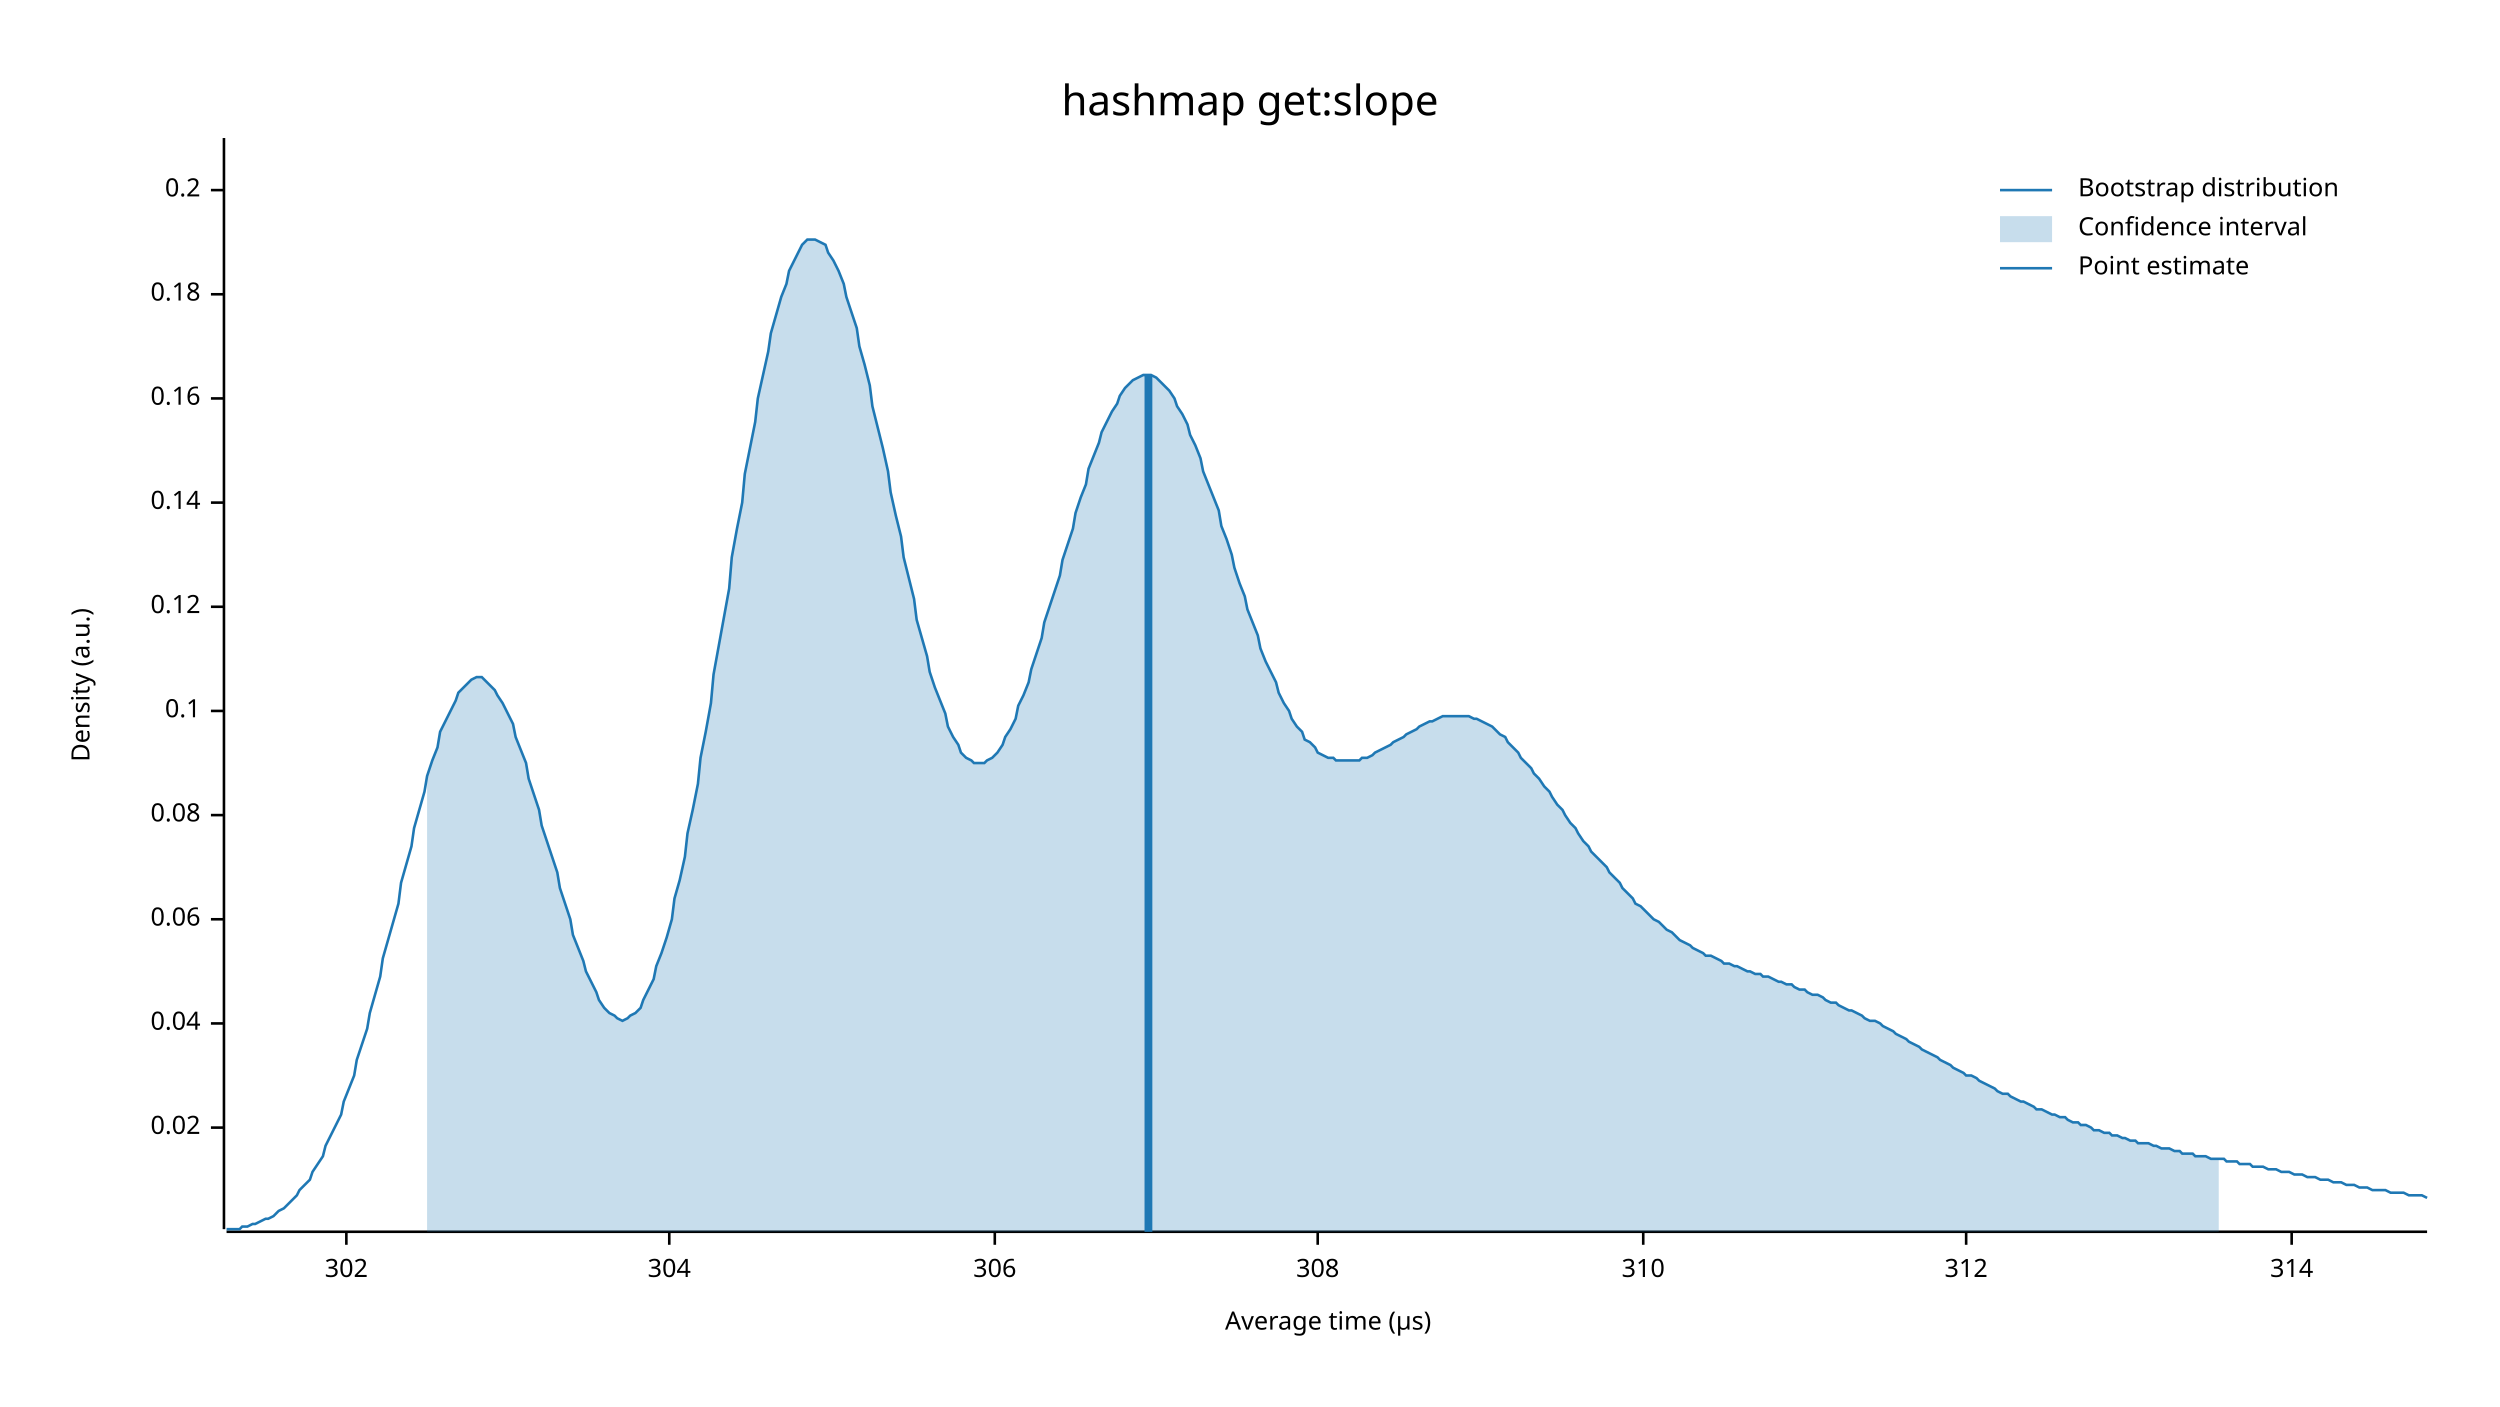
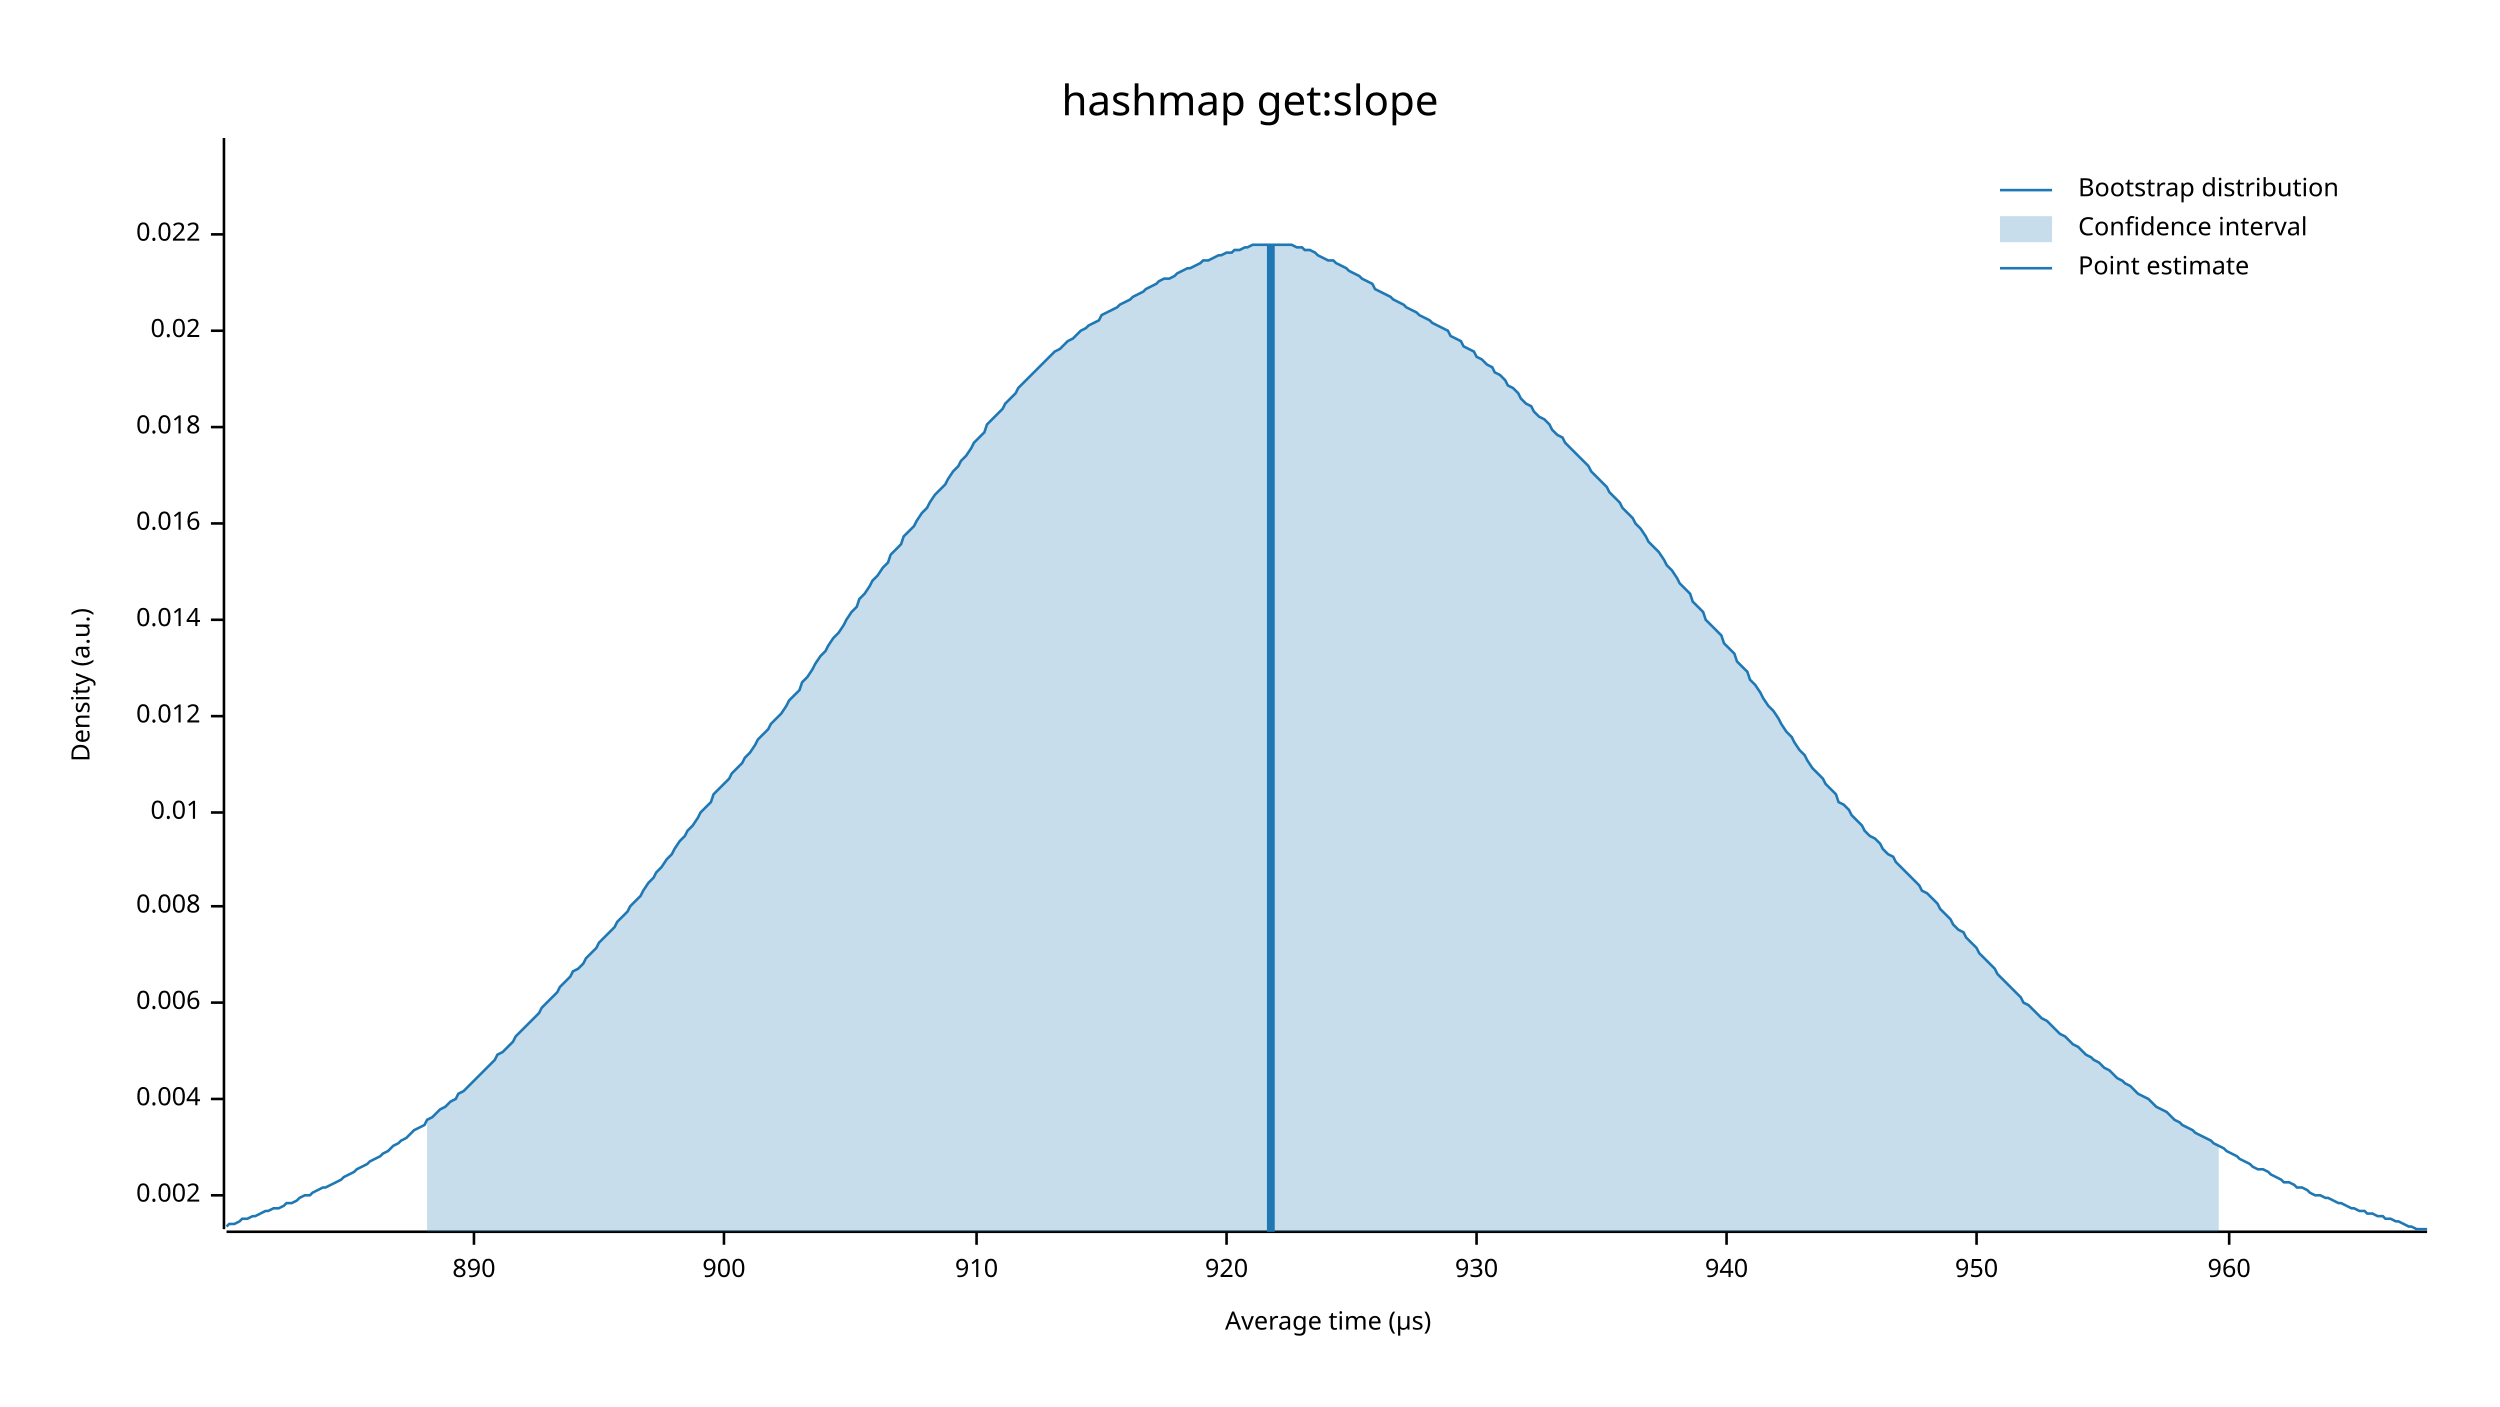
<svg xmlns="http://www.w3.org/2000/svg" width="960" height="540" viewBox="0 0 960 540">
  <text x="480" y="32" dy="0.76em" text-anchor="middle" font-family="sans-serif" font-size="16.129" opacity="1" fill="#000000">
hashmap get:slope
</text>
  <text x="27" y="263" dy="0.76em" text-anchor="middle" font-family="sans-serif" font-size="9.677" opacity="1" fill="#000000" transform="rotate(270, 27, 263)">
Density (a.u.)
</text>
  <text x="510" y="513" dy="-0.5ex" text-anchor="middle" font-family="sans-serif" font-size="9.677" opacity="1" fill="#000000">
Average time (µs)
</text>
  <polyline fill="none" opacity="1" stroke="#000000" stroke-width="1" points="86,53 86,472 " />
-   <text x="77" y="433" dy="0.5ex" text-anchor="end" font-family="sans-serif" font-size="9.677" opacity="1" fill="#000000">
+   <text x="77" y="459" dy="0.5ex" text-anchor="end" font-family="sans-serif" font-size="9.677" opacity="1" fill="#000000">
+ 0.002
+ </text>
+   <polyline fill="none" opacity="1" stroke="#000000" stroke-width="1" points="81,459 86,459 " />
+   <text x="77" y="422" dy="0.5ex" text-anchor="end" font-family="sans-serif" font-size="9.677" opacity="1" fill="#000000">
+ 0.004
+ </text>
+   <polyline fill="none" opacity="1" stroke="#000000" stroke-width="1" points="81,422 86,422 " />
+   <text x="77" y="385" dy="0.5ex" text-anchor="end" font-family="sans-serif" font-size="9.677" opacity="1" fill="#000000">
+ 0.006
+ </text>
+   <polyline fill="none" opacity="1" stroke="#000000" stroke-width="1" points="81,385 86,385 " />
+   <text x="77" y="348" dy="0.5ex" text-anchor="end" font-family="sans-serif" font-size="9.677" opacity="1" fill="#000000">
+ 0.008
+ </text>
+   <polyline fill="none" opacity="1" stroke="#000000" stroke-width="1" points="81,348 86,348 " />
+   <text x="77" y="312" dy="0.5ex" text-anchor="end" font-family="sans-serif" font-size="9.677" opacity="1" fill="#000000">
+ 0.01
+ </text>
+   <polyline fill="none" opacity="1" stroke="#000000" stroke-width="1" points="81,312 86,312 " />
+   <text x="77" y="275" dy="0.5ex" text-anchor="end" font-family="sans-serif" font-size="9.677" opacity="1" fill="#000000">
+ 0.012
+ </text>
+   <polyline fill="none" opacity="1" stroke="#000000" stroke-width="1" points="81,275 86,275 " />
+   <text x="77" y="238" dy="0.5ex" text-anchor="end" font-family="sans-serif" font-size="9.677" opacity="1" fill="#000000">
+ 0.014
+ </text>
+   <polyline fill="none" opacity="1" stroke="#000000" stroke-width="1" points="81,238 86,238 " />
+   <text x="77" y="201" dy="0.5ex" text-anchor="end" font-family="sans-serif" font-size="9.677" opacity="1" fill="#000000">
+ 0.016
+ </text>
+   <polyline fill="none" opacity="1" stroke="#000000" stroke-width="1" points="81,201 86,201 " />
+   <text x="77" y="164" dy="0.5ex" text-anchor="end" font-family="sans-serif" font-size="9.677" opacity="1" fill="#000000">
+ 0.018
+ </text>
+   <polyline fill="none" opacity="1" stroke="#000000" stroke-width="1" points="81,164 86,164 " />
+   <text x="77" y="127" dy="0.5ex" text-anchor="end" font-family="sans-serif" font-size="9.677" opacity="1" fill="#000000">
0.02
</text>
-   <polyline fill="none" opacity="1" stroke="#000000" stroke-width="1" points="81,433 86,433 " />
-   <text x="77" y="393" dy="0.5ex" text-anchor="end" font-family="sans-serif" font-size="9.677" opacity="1" fill="#000000">
- 0.04
+   <polyline fill="none" opacity="1" stroke="#000000" stroke-width="1" points="81,127 86,127 " />
+   <text x="77" y="90" dy="0.5ex" text-anchor="end" font-family="sans-serif" font-size="9.677" opacity="1" fill="#000000">
+ 0.022
</text>
-   <polyline fill="none" opacity="1" stroke="#000000" stroke-width="1" points="81,393 86,393 " />
-   <text x="77" y="353" dy="0.5ex" text-anchor="end" font-family="sans-serif" font-size="9.677" opacity="1" fill="#000000">
- 0.06
+   <polyline fill="none" opacity="1" stroke="#000000" stroke-width="1" points="81,90 86,90 " />
+   <polyline fill="none" opacity="1" stroke="#000000" stroke-width="1" points="87,473 932,473 " />
+   <text x="182" y="483" dy="0.76em" text-anchor="middle" font-family="sans-serif" font-size="9.677" opacity="1" fill="#000000">
+ 890
</text>
-   <polyline fill="none" opacity="1" stroke="#000000" stroke-width="1" points="81,353 86,353 " />
-   <text x="77" y="313" dy="0.5ex" text-anchor="end" font-family="sans-serif" font-size="9.677" opacity="1" fill="#000000">
- 0.08
+   <polyline fill="none" opacity="1" stroke="#000000" stroke-width="1" points="182,473 182,478 " />
+   <text x="278" y="483" dy="0.76em" text-anchor="middle" font-family="sans-serif" font-size="9.677" opacity="1" fill="#000000">
+ 900
</text>
-   <polyline fill="none" opacity="1" stroke="#000000" stroke-width="1" points="81,313 86,313 " />
-   <text x="77" y="273" dy="0.5ex" text-anchor="end" font-family="sans-serif" font-size="9.677" opacity="1" fill="#000000">
- 0.1
+   <polyline fill="none" opacity="1" stroke="#000000" stroke-width="1" points="278,473 278,478 " />
+   <text x="375" y="483" dy="0.76em" text-anchor="middle" font-family="sans-serif" font-size="9.677" opacity="1" fill="#000000">
+ 910
</text>
-   <polyline fill="none" opacity="1" stroke="#000000" stroke-width="1" points="81,273 86,273 " />
-   <text x="77" y="233" dy="0.5ex" text-anchor="end" font-family="sans-serif" font-size="9.677" opacity="1" fill="#000000">
- 0.12
+   <polyline fill="none" opacity="1" stroke="#000000" stroke-width="1" points="375,473 375,478 " />
+   <text x="471" y="483" dy="0.76em" text-anchor="middle" font-family="sans-serif" font-size="9.677" opacity="1" fill="#000000">
+ 920
</text>
-   <polyline fill="none" opacity="1" stroke="#000000" stroke-width="1" points="81,233 86,233 " />
-   <text x="77" y="193" dy="0.5ex" text-anchor="end" font-family="sans-serif" font-size="9.677" opacity="1" fill="#000000">
- 0.14
+   <polyline fill="none" opacity="1" stroke="#000000" stroke-width="1" points="471,473 471,478 " />
+   <text x="567" y="483" dy="0.76em" text-anchor="middle" font-family="sans-serif" font-size="9.677" opacity="1" fill="#000000">
+ 930
</text>
-   <polyline fill="none" opacity="1" stroke="#000000" stroke-width="1" points="81,193 86,193 " />
-   <text x="77" y="153" dy="0.5ex" text-anchor="end" font-family="sans-serif" font-size="9.677" opacity="1" fill="#000000">
- 0.16
+   <polyline fill="none" opacity="1" stroke="#000000" stroke-width="1" points="567,473 567,478 " />
+   <text x="663" y="483" dy="0.76em" text-anchor="middle" font-family="sans-serif" font-size="9.677" opacity="1" fill="#000000">
+ 940
</text>
-   <polyline fill="none" opacity="1" stroke="#000000" stroke-width="1" points="81,153 86,153 " />
-   <text x="77" y="113" dy="0.5ex" text-anchor="end" font-family="sans-serif" font-size="9.677" opacity="1" fill="#000000">
- 0.18
+   <polyline fill="none" opacity="1" stroke="#000000" stroke-width="1" points="663,473 663,478 " />
+   <text x="759" y="483" dy="0.76em" text-anchor="middle" font-family="sans-serif" font-size="9.677" opacity="1" fill="#000000">
+ 950
</text>
-   <polyline fill="none" opacity="1" stroke="#000000" stroke-width="1" points="81,113 86,113 " />
-   <text x="77" y="73" dy="0.5ex" text-anchor="end" font-family="sans-serif" font-size="9.677" opacity="1" fill="#000000">
- 0.2
+   <polyline fill="none" opacity="1" stroke="#000000" stroke-width="1" points="759,473 759,478 " />
+   <text x="856" y="483" dy="0.76em" text-anchor="middle" font-family="sans-serif" font-size="9.677" opacity="1" fill="#000000">
+ 960
</text>
-   <polyline fill="none" opacity="1" stroke="#000000" stroke-width="1" points="81,73 86,73 " />
-   <polyline fill="none" opacity="1" stroke="#000000" stroke-width="1" points="87,473 932,473 " />
-   <text x="133" y="483" dy="0.76em" text-anchor="middle" font-family="sans-serif" font-size="9.677" opacity="1" fill="#000000">
- 302
- </text>
-   <polyline fill="none" opacity="1" stroke="#000000" stroke-width="1" points="133,473 133,478 " />
-   <text x="257" y="483" dy="0.76em" text-anchor="middle" font-family="sans-serif" font-size="9.677" opacity="1" fill="#000000">
- 304
- </text>
-   <polyline fill="none" opacity="1" stroke="#000000" stroke-width="1" points="257,473 257,478 " />
-   <text x="382" y="483" dy="0.76em" text-anchor="middle" font-family="sans-serif" font-size="9.677" opacity="1" fill="#000000">
- 306
- </text>
-   <polyline fill="none" opacity="1" stroke="#000000" stroke-width="1" points="382,473 382,478 " />
-   <text x="506" y="483" dy="0.76em" text-anchor="middle" font-family="sans-serif" font-size="9.677" opacity="1" fill="#000000">
- 308
- </text>
-   <polyline fill="none" opacity="1" stroke="#000000" stroke-width="1" points="506,473 506,478 " />
-   <text x="631" y="483" dy="0.76em" text-anchor="middle" font-family="sans-serif" font-size="9.677" opacity="1" fill="#000000">
- 310
- </text>
-   <polyline fill="none" opacity="1" stroke="#000000" stroke-width="1" points="631,473 631,478 " />
-   <text x="755" y="483" dy="0.76em" text-anchor="middle" font-family="sans-serif" font-size="9.677" opacity="1" fill="#000000">
- 312
- </text>
-   <polyline fill="none" opacity="1" stroke="#000000" stroke-width="1" points="755,473 755,478 " />
-   <text x="880" y="483" dy="0.76em" text-anchor="middle" font-family="sans-serif" font-size="9.677" opacity="1" fill="#000000">
- 314
- </text>
-   <polyline fill="none" opacity="1" stroke="#000000" stroke-width="1" points="880,473 880,478 " />
-   <polyline fill="none" opacity="1" stroke="#1F78B4" stroke-width="1" points="87,472 88,472 90,472 92,472 93,471 95,471 97,470 98,470 100,469 102,468 103,468 105,467 107,465 109,464 110,463 112,461 114,459 115,457 117,455 119,453 120,450 122,447 124,444 125,440 127,436 129,432 131,428 132,423 134,418 136,413 137,407 139,401 141,395 142,389 144,382 146,375 147,368 149,361 151,354 153,347 154,339 156,332 158,325 159,318 161,311 163,304 164,298 166,292 168,287 169,281 171,277 173,273 175,269 176,266 178,264 180,262 181,261 183,260 185,260 186,261 188,263 190,265 191,267 193,270 195,274 197,278 198,283 200,288 202,293 203,299 205,305 207,311 208,317 210,323 212,329 214,335 215,341 217,347 219,353 220,359 222,364 224,369 225,373 227,377 229,381 230,384 232,387 234,389 236,390 237,391 239,392 241,391 242,390 244,389 246,387 247,384 249,380 251,376 252,371 254,366 256,360 258,353 259,345 261,338 263,329 264,320 266,311 268,301 269,291 271,281 273,270 274,259 276,248 278,237 280,226 281,214 283,203 285,193 286,182 288,172 290,162 291,153 293,144 295,135 296,128 298,121 300,114 302,109 303,104 305,100 307,96 308,94 310,92 312,92 313,92 315,93 317,94 318,97 320,100 322,104 324,109 325,114 327,120 329,126 330,133 332,140 334,148 335,156 337,164 339,172 341,181 342,189 344,198 346,206 347,214 349,222 351,230 352,238 354,245 356,252 357,258 359,264 361,269 363,274 364,279 366,283 368,286 369,289 371,291 373,292 374,293 376,293 378,293 379,292 381,291 383,289 385,286 386,283 388,280 390,276 391,271 393,267 395,262 396,257 398,251 400,245 401,239 403,233 405,227 407,221 408,215 410,209 412,203 413,197 415,191 417,186 418,180 420,175 422,170 423,166 425,162 427,158 429,155 430,152 432,149 434,147 435,146 437,145 439,144 440,144 442,144 444,145 445,146 447,148 449,150 451,153 452,156 454,159 456,163 457,167 459,171 461,176 462,181 464,186 466,191 468,196 469,202 471,207 473,213 474,218 476,224 478,229 479,234 481,239 483,244 484,249 486,254 488,258 490,262 491,266 493,270 495,273 496,276 498,279 500,281 501,284 503,285 505,287 506,289 508,290 510,291 512,291 513,292 515,292 517,292 518,292 520,292 522,292 523,291 525,291 527,290 528,289 530,288 532,287 534,286 535,285 537,284 539,283 540,282 542,281 544,280 545,279 547,278 549,277 550,277 552,276 554,275 556,275 557,275 559,275 561,275 562,275 564,275 566,276 567,276 569,277 571,278 573,279 574,280 576,282 578,283 579,285 581,287 583,289 584,291 586,293 588,295 589,297 591,299 593,302 595,304 596,306 598,309 600,311 601,313 603,316 605,318 606,320 608,323 610,325 611,327 613,329 615,331 617,333 618,335 620,337 622,339 623,341 625,343 627,345 628,347 630,348 632,350 633,351 635,353 637,354 639,356 640,357 642,358 644,360 645,361 647,362 649,363 650,364 652,365 654,366 655,367 657,367 659,368 661,369 662,370 664,370 666,371 667,371 669,372 671,373 672,373 674,374 676,374 677,375 679,375 681,376 683,377 684,377 686,378 688,378 689,379 691,380 693,380 694,381 696,382 698,382 700,383 701,384 703,385 705,385 706,386 708,387 710,388 711,388 713,389 715,390 716,391 718,392 720,392 722,393 723,394 725,395 727,396 728,397 730,398 732,399 733,400 735,401 737,402 738,403 740,404 742,405 744,406 745,407 747,408 749,409 750,410 752,411 754,412 755,413 757,413 759,414 760,415 762,416 764,417 766,418 767,419 769,420 771,420 772,421 774,422 776,423 777,423 779,424 781,425 782,426 784,426 786,427 788,428 789,428 791,429 793,429 794,430 796,431 798,431 799,432 801,432 803,433 804,434 806,434 808,435 810,435 811,436 813,436 815,437 816,437 818,438 820,438 821,439 823,439 825,439 827,440 828,440 830,441 832,441 833,441 835,442 837,442 838,443 840,443 842,443 843,444 845,444 847,444 849,445 850,445 852,445 854,445 855,446 857,446 859,446 860,447 862,447 864,447 865,448 867,448 869,448 871,449 872,449 874,449 876,450 877,450 879,450 881,451 882,451 884,451 886,452 887,452 889,452 891,453 893,453 894,453 896,454 898,454 899,454 901,455 903,455 904,455 906,456 908,456 909,456 911,457 913,457 915,457 916,457 918,458 920,458 921,458 923,458 925,459 926,459 928,459 930,459 932,460 " />
-   <polygon opacity="0.25" fill="#1F78B4" points="164,298 166,292 168,287 169,281 171,277 173,273 175,269 176,266 178,264 180,262 181,261 183,260 185,260 186,261 188,263 190,265 191,267 193,270 195,274 197,278 198,283 200,288 202,293 203,299 205,305 207,311 208,317 210,323 212,329 214,335 215,341 217,347 219,353 220,359 222,364 224,369 225,373 227,377 229,381 230,384 232,387 234,389 236,390 237,391 239,392 241,391 242,390 244,389 246,387 247,384 249,380 251,376 252,371 254,366 256,360 258,353 259,345 261,338 263,329 264,320 266,311 268,301 269,291 271,281 273,270 274,259 276,248 278,237 280,226 281,214 283,203 285,193 286,182 288,172 290,162 291,153 293,144 295,135 296,128 298,121 300,114 302,109 303,104 305,100 307,96 308,94 310,92 312,92 313,92 315,93 317,94 318,97 320,100 322,104 324,109 325,114 327,120 329,126 330,133 332,140 334,148 335,156 337,164 339,172 341,181 342,189 344,198 346,206 347,214 349,222 351,230 352,238 354,245 356,252 357,258 359,264 361,269 363,274 364,279 366,283 368,286 369,289 371,291 373,292 374,293 376,293 378,293 379,292 381,291 383,289 385,286 386,283 388,280 390,276 391,271 393,267 395,262 396,257 398,251 400,245 401,239 403,233 405,227 407,221 408,215 410,209 412,203 413,197 415,191 417,186 418,180 420,175 422,170 423,166 425,162 427,158 429,155 430,152 432,149 434,147 435,146 437,145 439,144 440,144 442,144 444,145 445,146 447,148 449,150 451,153 452,156 454,159 456,163 457,167 459,171 461,176 462,181 464,186 466,191 468,196 469,202 471,207 473,213 474,218 476,224 478,229 479,234 481,239 483,244 484,249 486,254 488,258 490,262 491,266 493,270 495,273 496,276 498,279 500,281 501,284 503,285 505,287 506,289 508,290 510,291 512,291 513,292 515,292 517,292 518,292 520,292 522,292 523,291 525,291 527,290 528,289 530,288 532,287 534,286 535,285 537,284 539,283 540,282 542,281 544,280 545,279 547,278 549,277 550,277 552,276 554,275 556,275 557,275 559,275 561,275 562,275 564,275 566,276 567,276 569,277 571,278 573,279 574,280 576,282 578,283 579,285 581,287 583,289 584,291 586,293 588,295 589,297 591,299 593,302 595,304 596,306 598,309 600,311 601,313 603,316 605,318 606,320 608,323 610,325 611,327 613,329 615,331 617,333 618,335 620,337 622,339 623,341 625,343 627,345 628,347 630,348 632,350 633,351 635,353 637,354 639,356 640,357 642,358 644,360 645,361 647,362 649,363 650,364 652,365 654,366 655,367 657,367 659,368 661,369 662,370 664,370 666,371 667,371 669,372 671,373 672,373 674,374 676,374 677,375 679,375 681,376 683,377 684,377 686,378 688,378 689,379 691,380 693,380 694,381 696,382 698,382 700,383 701,384 703,385 705,385 706,386 708,387 710,388 711,388 713,389 715,390 716,391 718,392 720,392 722,393 723,394 725,395 727,396 728,397 730,398 732,399 733,400 735,401 737,402 738,403 740,404 742,405 744,406 745,407 747,408 749,409 750,410 752,411 754,412 755,413 757,413 759,414 760,415 762,416 764,417 766,418 767,419 769,420 771,420 772,421 774,422 776,423 777,423 779,424 781,425 782,426 784,426 786,427 788,428 789,428 791,429 793,429 794,430 796,431 798,431 799,432 801,432 803,433 804,434 806,434 808,435 810,435 811,436 813,436 815,437 816,437 818,438 820,438 821,439 823,439 825,439 827,440 828,440 830,441 832,441 833,441 835,442 837,442 838,443 840,443 842,443 843,444 845,444 847,444 849,445 850,445 852,445 852,473 164,473 " />
-   <polyline fill="none" opacity="1" stroke="#1F78B4" stroke-width="3" points="441,473 441,144 " />
+   <polyline fill="none" opacity="1" stroke="#000000" stroke-width="1" points="856,473 856,478 " />
+   <polyline fill="none" opacity="1" stroke="#1F78B4" stroke-width="1" points="87,471 88,470 90,470 92,469 93,468 95,468 97,467 98,467 100,466 102,465 103,465 105,464 107,464 109,463 110,462 112,462 114,461 115,460 117,459 119,459 120,458 122,457 124,456 125,456 127,455 129,454 131,453 132,452 134,451 136,450 137,449 139,448 141,447 142,446 144,445 146,444 147,443 149,442 151,440 153,439 154,438 156,437 158,435 159,434 161,433 163,432 164,430 166,429 168,427 169,426 171,425 173,423 175,422 176,420 178,419 180,417 181,416 183,414 185,412 186,411 188,409 190,407 191,405 193,404 195,402 197,400 198,398 200,396 202,394 203,393 205,391 207,389 208,387 210,385 212,383 214,381 215,379 217,377 219,375 220,373 222,372 224,370 225,368 227,366 229,364 230,362 232,360 234,358 236,356 237,354 239,352 241,350 242,348 244,346 246,344 247,342 249,339 251,337 252,335 254,333 256,330 258,328 259,326 261,323 263,321 264,319 266,317 268,314 269,312 271,310 273,308 274,305 276,303 278,301 280,299 281,297 283,295 285,293 286,291 288,289 290,286 291,284 293,282 295,280 296,278 298,276 300,274 302,271 303,269 305,267 307,265 308,262 310,260 312,257 313,255 315,252 317,250 318,248 320,245 322,243 324,240 325,238 327,235 329,233 330,230 332,228 334,225 335,223 337,221 339,218 341,216 342,213 344,211 346,209 347,206 349,204 351,202 352,200 354,197 356,195 357,193 359,190 361,188 363,186 364,184 366,181 368,179 369,177 371,175 373,172 374,170 376,168 378,166 379,163 381,161 383,159 385,157 386,155 388,153 390,151 391,149 393,147 395,145 396,144 398,142 400,140 401,139 403,137 405,135 407,134 408,133 410,131 412,130 413,129 415,127 417,126 418,125 420,124 422,123 423,121 425,120 427,119 429,118 430,117 432,116 434,115 435,114 437,113 439,112 440,111 442,110 444,109 445,108 447,107 449,107 451,106 452,105 454,104 456,103 457,103 459,102 461,101 462,100 464,100 466,99 468,98 469,98 471,97 473,97 474,96 476,96 478,95 479,95 481,94 483,94 484,94 486,94 488,94 490,94 491,94 493,94 495,94 496,94 498,95 500,95 501,96 503,96 505,97 506,98 508,99 510,100 512,100 513,101 515,102 517,103 518,104 520,105 522,106 523,107 525,108 527,109 528,111 530,112 532,113 534,114 535,115 537,116 539,117 540,118 542,119 544,120 545,121 547,122 549,123 550,124 552,125 554,126 556,127 557,129 559,130 561,131 562,133 564,134 566,135 567,137 569,138 571,140 573,141 574,143 576,144 578,146 579,148 581,149 583,151 584,153 586,155 588,156 589,158 591,160 593,161 595,163 596,165 598,167 600,168 601,170 603,172 605,174 606,175 608,177 610,179 611,181 613,183 615,185 617,187 618,189 620,191 622,193 623,195 625,197 627,199 628,201 630,203 632,206 633,208 635,210 637,212 639,215 640,217 642,219 644,222 645,224 647,226 649,228 650,231 652,233 654,235 655,238 657,240 659,242 661,244 662,247 664,249 666,251 667,254 669,256 671,258 672,261 674,263 676,266 677,268 679,271 681,273 683,276 684,278 686,281 688,283 689,285 691,288 693,290 694,292 696,295 698,297 700,299 701,301 703,303 705,305 706,308 708,309 710,311 711,313 713,315 715,317 716,319 718,321 720,322 722,324 723,326 725,328 727,329 728,331 730,333 732,335 733,336 735,338 737,340 738,342 740,343 742,345 744,347 745,349 747,351 749,353 750,355 752,357 754,358 755,360 757,362 759,364 760,366 762,368 764,370 766,372 767,374 769,376 771,378 772,379 774,381 776,383 777,385 779,386 781,388 782,389 784,391 786,392 788,394 789,395 791,397 793,398 794,399 796,401 798,402 799,403 801,405 803,406 804,407 806,408 808,410 810,411 811,412 813,414 815,415 816,416 818,417 820,419 821,420 823,421 825,422 827,424 828,425 830,426 832,427 833,428 835,430 837,431 838,432 840,433 842,434 843,435 845,436 847,437 849,438 850,439 852,440 854,441 855,442 857,443 859,444 860,445 862,446 864,447 865,448 867,449 869,449 871,450 872,451 874,452 876,453 877,454 879,454 881,455 882,456 884,456 886,457 887,458 889,459 891,459 893,460 894,460 896,461 898,462 899,462 901,463 903,464 904,464 906,465 908,465 909,466 911,466 913,467 915,467 916,468 918,468 920,469 921,469 923,470 925,471 926,471 928,472 930,472 932,472 " />
+   <polygon opacity="0.25" fill="#1F78B4" points="164,430 166,429 168,427 169,426 171,425 173,423 175,422 176,420 178,419 180,417 181,416 183,414 185,412 186,411 188,409 190,407 191,405 193,404 195,402 197,400 198,398 200,396 202,394 203,393 205,391 207,389 208,387 210,385 212,383 214,381 215,379 217,377 219,375 220,373 222,372 224,370 225,368 227,366 229,364 230,362 232,360 234,358 236,356 237,354 239,352 241,350 242,348 244,346 246,344 247,342 249,339 251,337 252,335 254,333 256,330 258,328 259,326 261,323 263,321 264,319 266,317 268,314 269,312 271,310 273,308 274,305 276,303 278,301 280,299 281,297 283,295 285,293 286,291 288,289 290,286 291,284 293,282 295,280 296,278 298,276 300,274 302,271 303,269 305,267 307,265 308,262 310,260 312,257 313,255 315,252 317,250 318,248 320,245 322,243 324,240 325,238 327,235 329,233 330,230 332,228 334,225 335,223 337,221 339,218 341,216 342,213 344,211 346,209 347,206 349,204 351,202 352,200 354,197 356,195 357,193 359,190 361,188 363,186 364,184 366,181 368,179 369,177 371,175 373,172 374,170 376,168 378,166 379,163 381,161 383,159 385,157 386,155 388,153 390,151 391,149 393,147 395,145 396,144 398,142 400,140 401,139 403,137 405,135 407,134 408,133 410,131 412,130 413,129 415,127 417,126 418,125 420,124 422,123 423,121 425,120 427,119 429,118 430,117 432,116 434,115 435,114 437,113 439,112 440,111 442,110 444,109 445,108 447,107 449,107 451,106 452,105 454,104 456,103 457,103 459,102 461,101 462,100 464,100 466,99 468,98 469,98 471,97 473,97 474,96 476,96 478,95 479,95 481,94 483,94 484,94 486,94 488,94 490,94 491,94 493,94 495,94 496,94 498,95 500,95 501,96 503,96 505,97 506,98 508,99 510,100 512,100 513,101 515,102 517,103 518,104 520,105 522,106 523,107 525,108 527,109 528,111 530,112 532,113 534,114 535,115 537,116 539,117 540,118 542,119 544,120 545,121 547,122 549,123 550,124 552,125 554,126 556,127 557,129 559,130 561,131 562,133 564,134 566,135 567,137 569,138 571,140 573,141 574,143 576,144 578,146 579,148 581,149 583,151 584,153 586,155 588,156 589,158 591,160 593,161 595,163 596,165 598,167 600,168 601,170 603,172 605,174 606,175 608,177 610,179 611,181 613,183 615,185 617,187 618,189 620,191 622,193 623,195 625,197 627,199 628,201 630,203 632,206 633,208 635,210 637,212 639,215 640,217 642,219 644,222 645,224 647,226 649,228 650,231 652,233 654,235 655,238 657,240 659,242 661,244 662,247 664,249 666,251 667,254 669,256 671,258 672,261 674,263 676,266 677,268 679,271 681,273 683,276 684,278 686,281 688,283 689,285 691,288 693,290 694,292 696,295 698,297 700,299 701,301 703,303 705,305 706,308 708,309 710,311 711,313 713,315 715,317 716,319 718,321 720,322 722,324 723,326 725,328 727,329 728,331 730,333 732,335 733,336 735,338 737,340 738,342 740,343 742,345 744,347 745,349 747,351 749,353 750,355 752,357 754,358 755,360 757,362 759,364 760,366 762,368 764,370 766,372 767,374 769,376 771,378 772,379 774,381 776,383 777,385 779,386 781,388 782,389 784,391 786,392 788,394 789,395 791,397 793,398 794,399 796,401 798,402 799,403 801,405 803,406 804,407 806,408 808,410 810,411 811,412 813,414 815,415 816,416 818,417 820,419 821,420 823,421 825,422 827,424 828,425 830,426 832,427 833,428 835,430 837,431 838,432 840,433 842,434 843,435 845,436 847,437 849,438 850,439 852,440 852,473 164,473 " />
+   <polyline fill="none" opacity="1" stroke="#1F78B4" stroke-width="3" points="488,473 488,94 " />
  <text x="798" y="68" dy="0.76em" text-anchor="start" font-family="sans-serif" font-size="9.677" opacity="1" fill="#000000">
Bootstrap distribution
</text>
  <text x="798" y="83" dy="0.76em" text-anchor="start" font-family="sans-serif" font-size="9.677" opacity="1" fill="#000000">
Confidence interval
</text>
  <text x="798" y="98" dy="0.76em" text-anchor="start" font-family="sans-serif" font-size="9.677" opacity="1" fill="#000000">
Point estimate
</text>
  <polyline fill="none" opacity="1" stroke="#1F78B4" stroke-width="1" points="768,73 788,73 " />
  <rect x="768" y="83" width="20" height="10" opacity="0.25" fill="#1F78B4" stroke="none" />
  <polyline fill="none" opacity="1" stroke="#1F78B4" stroke-width="1" points="768,103 788,103 " />
</svg>
